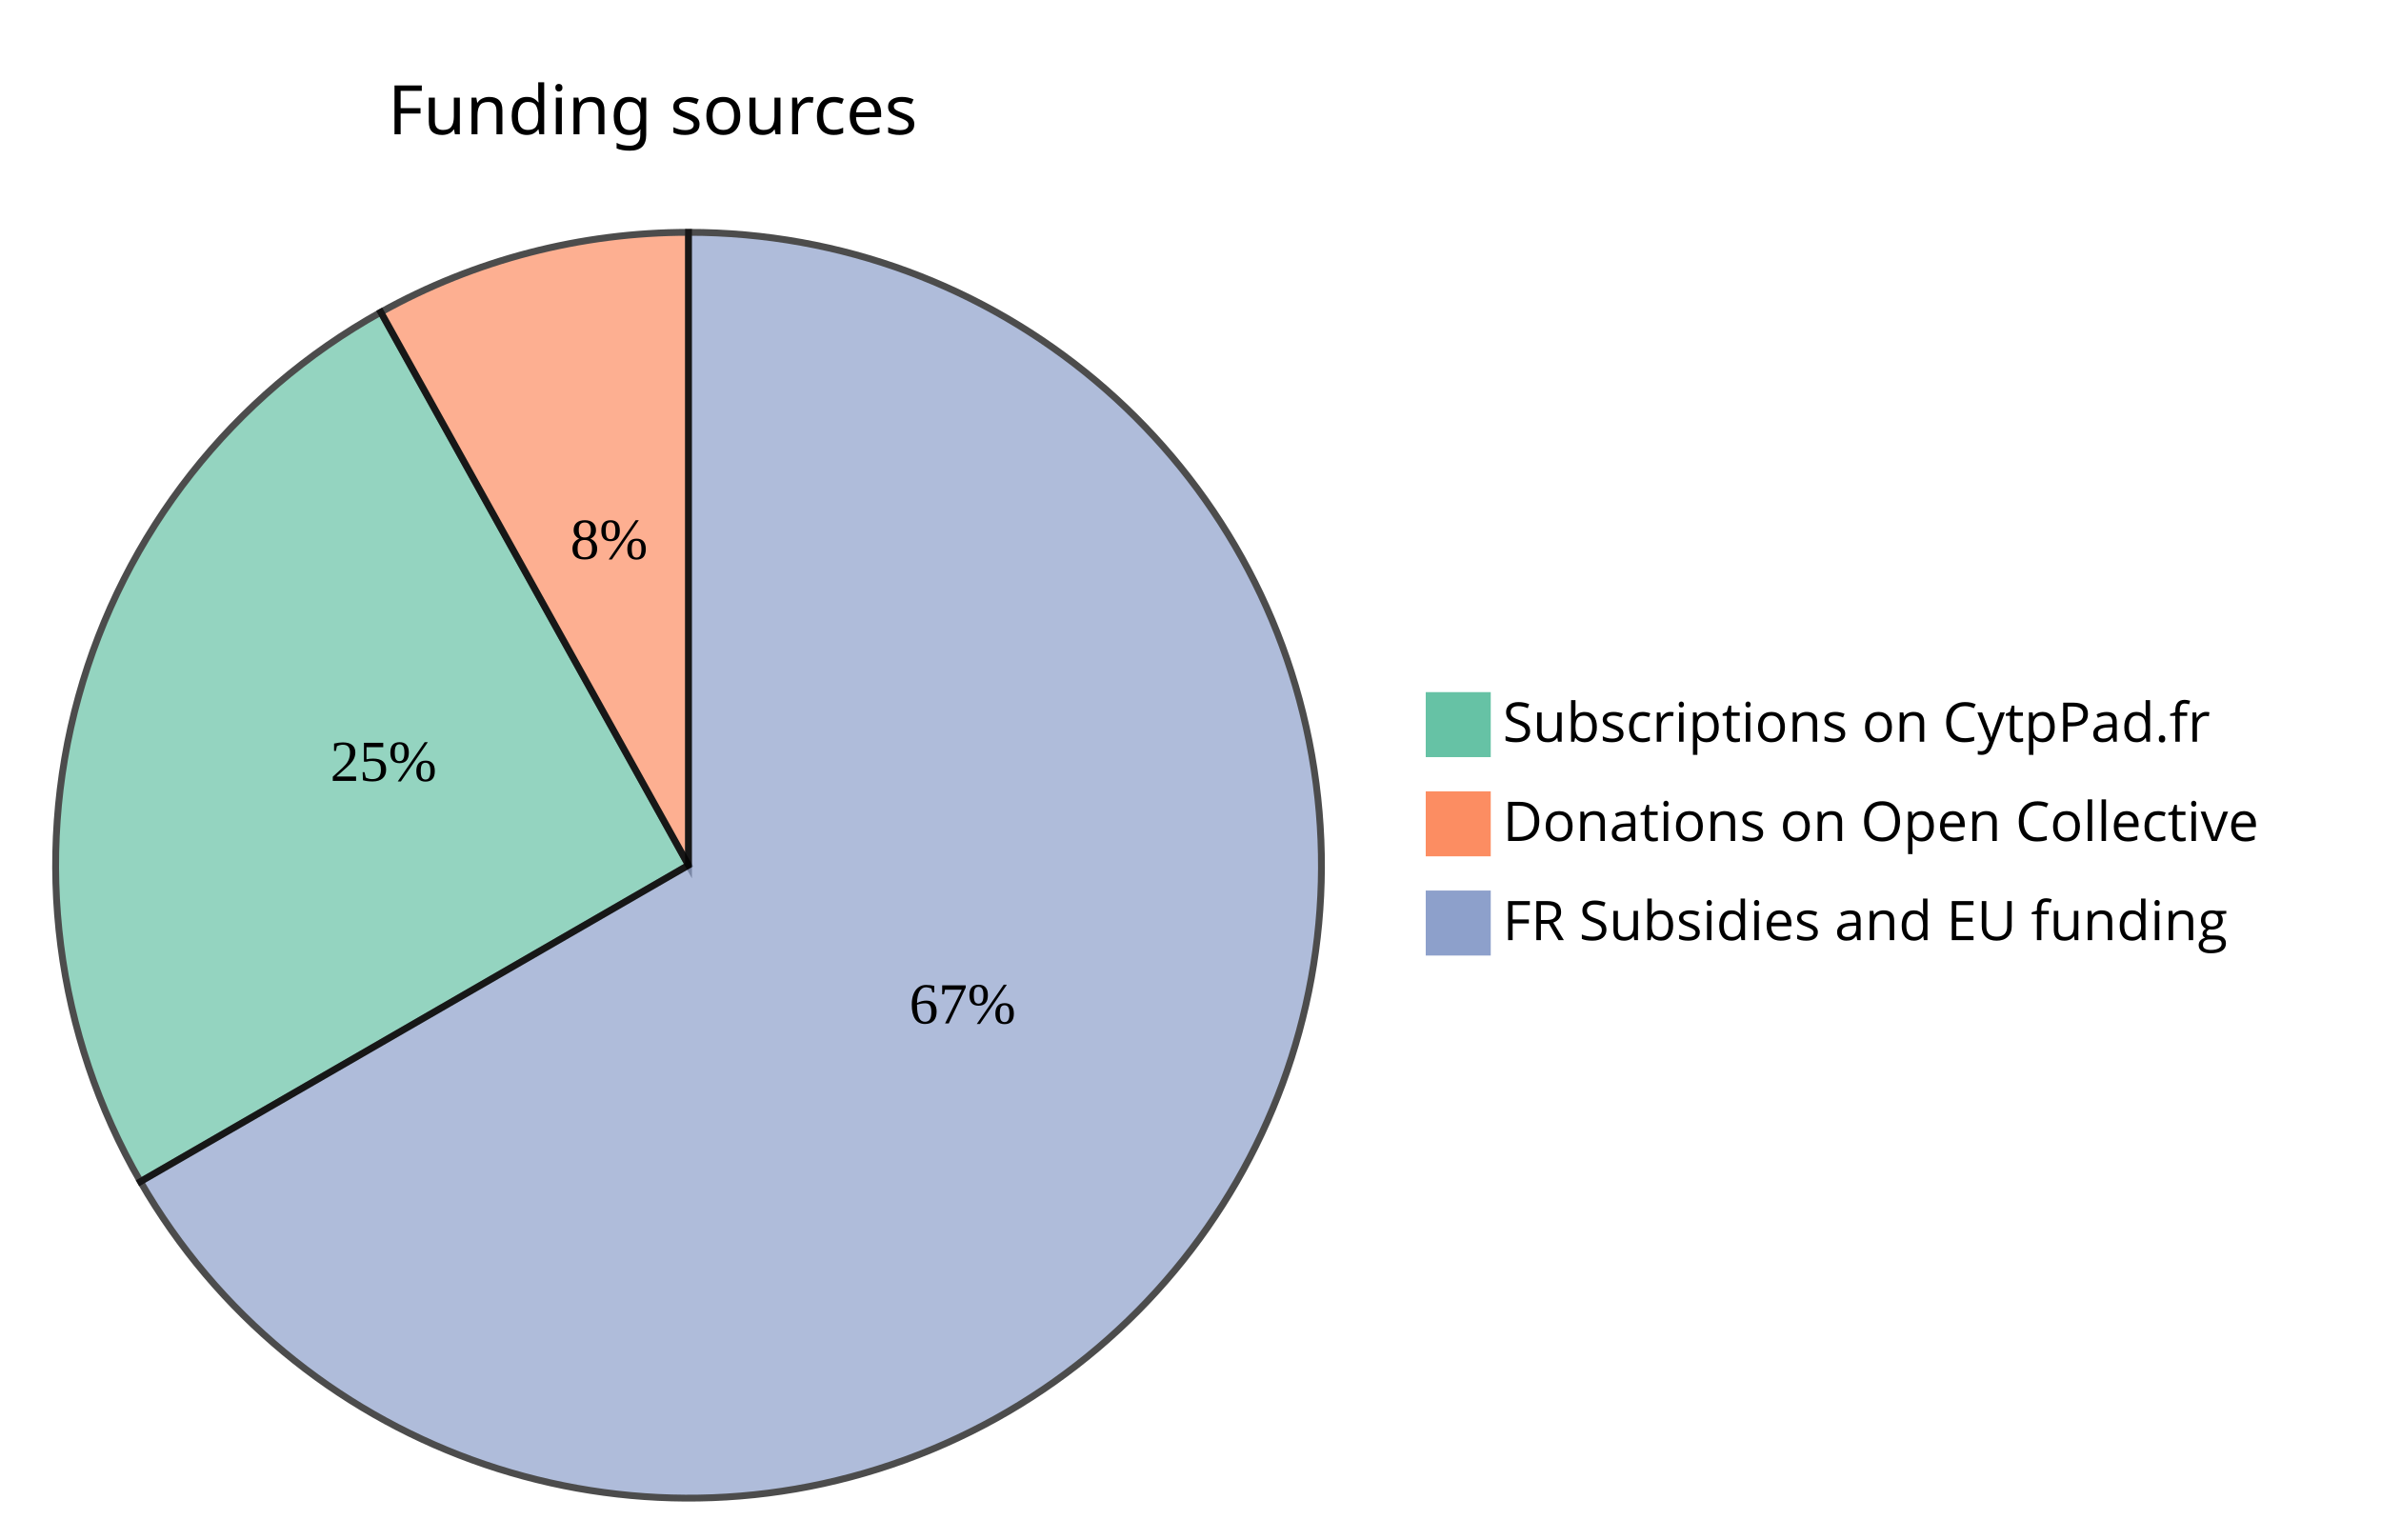
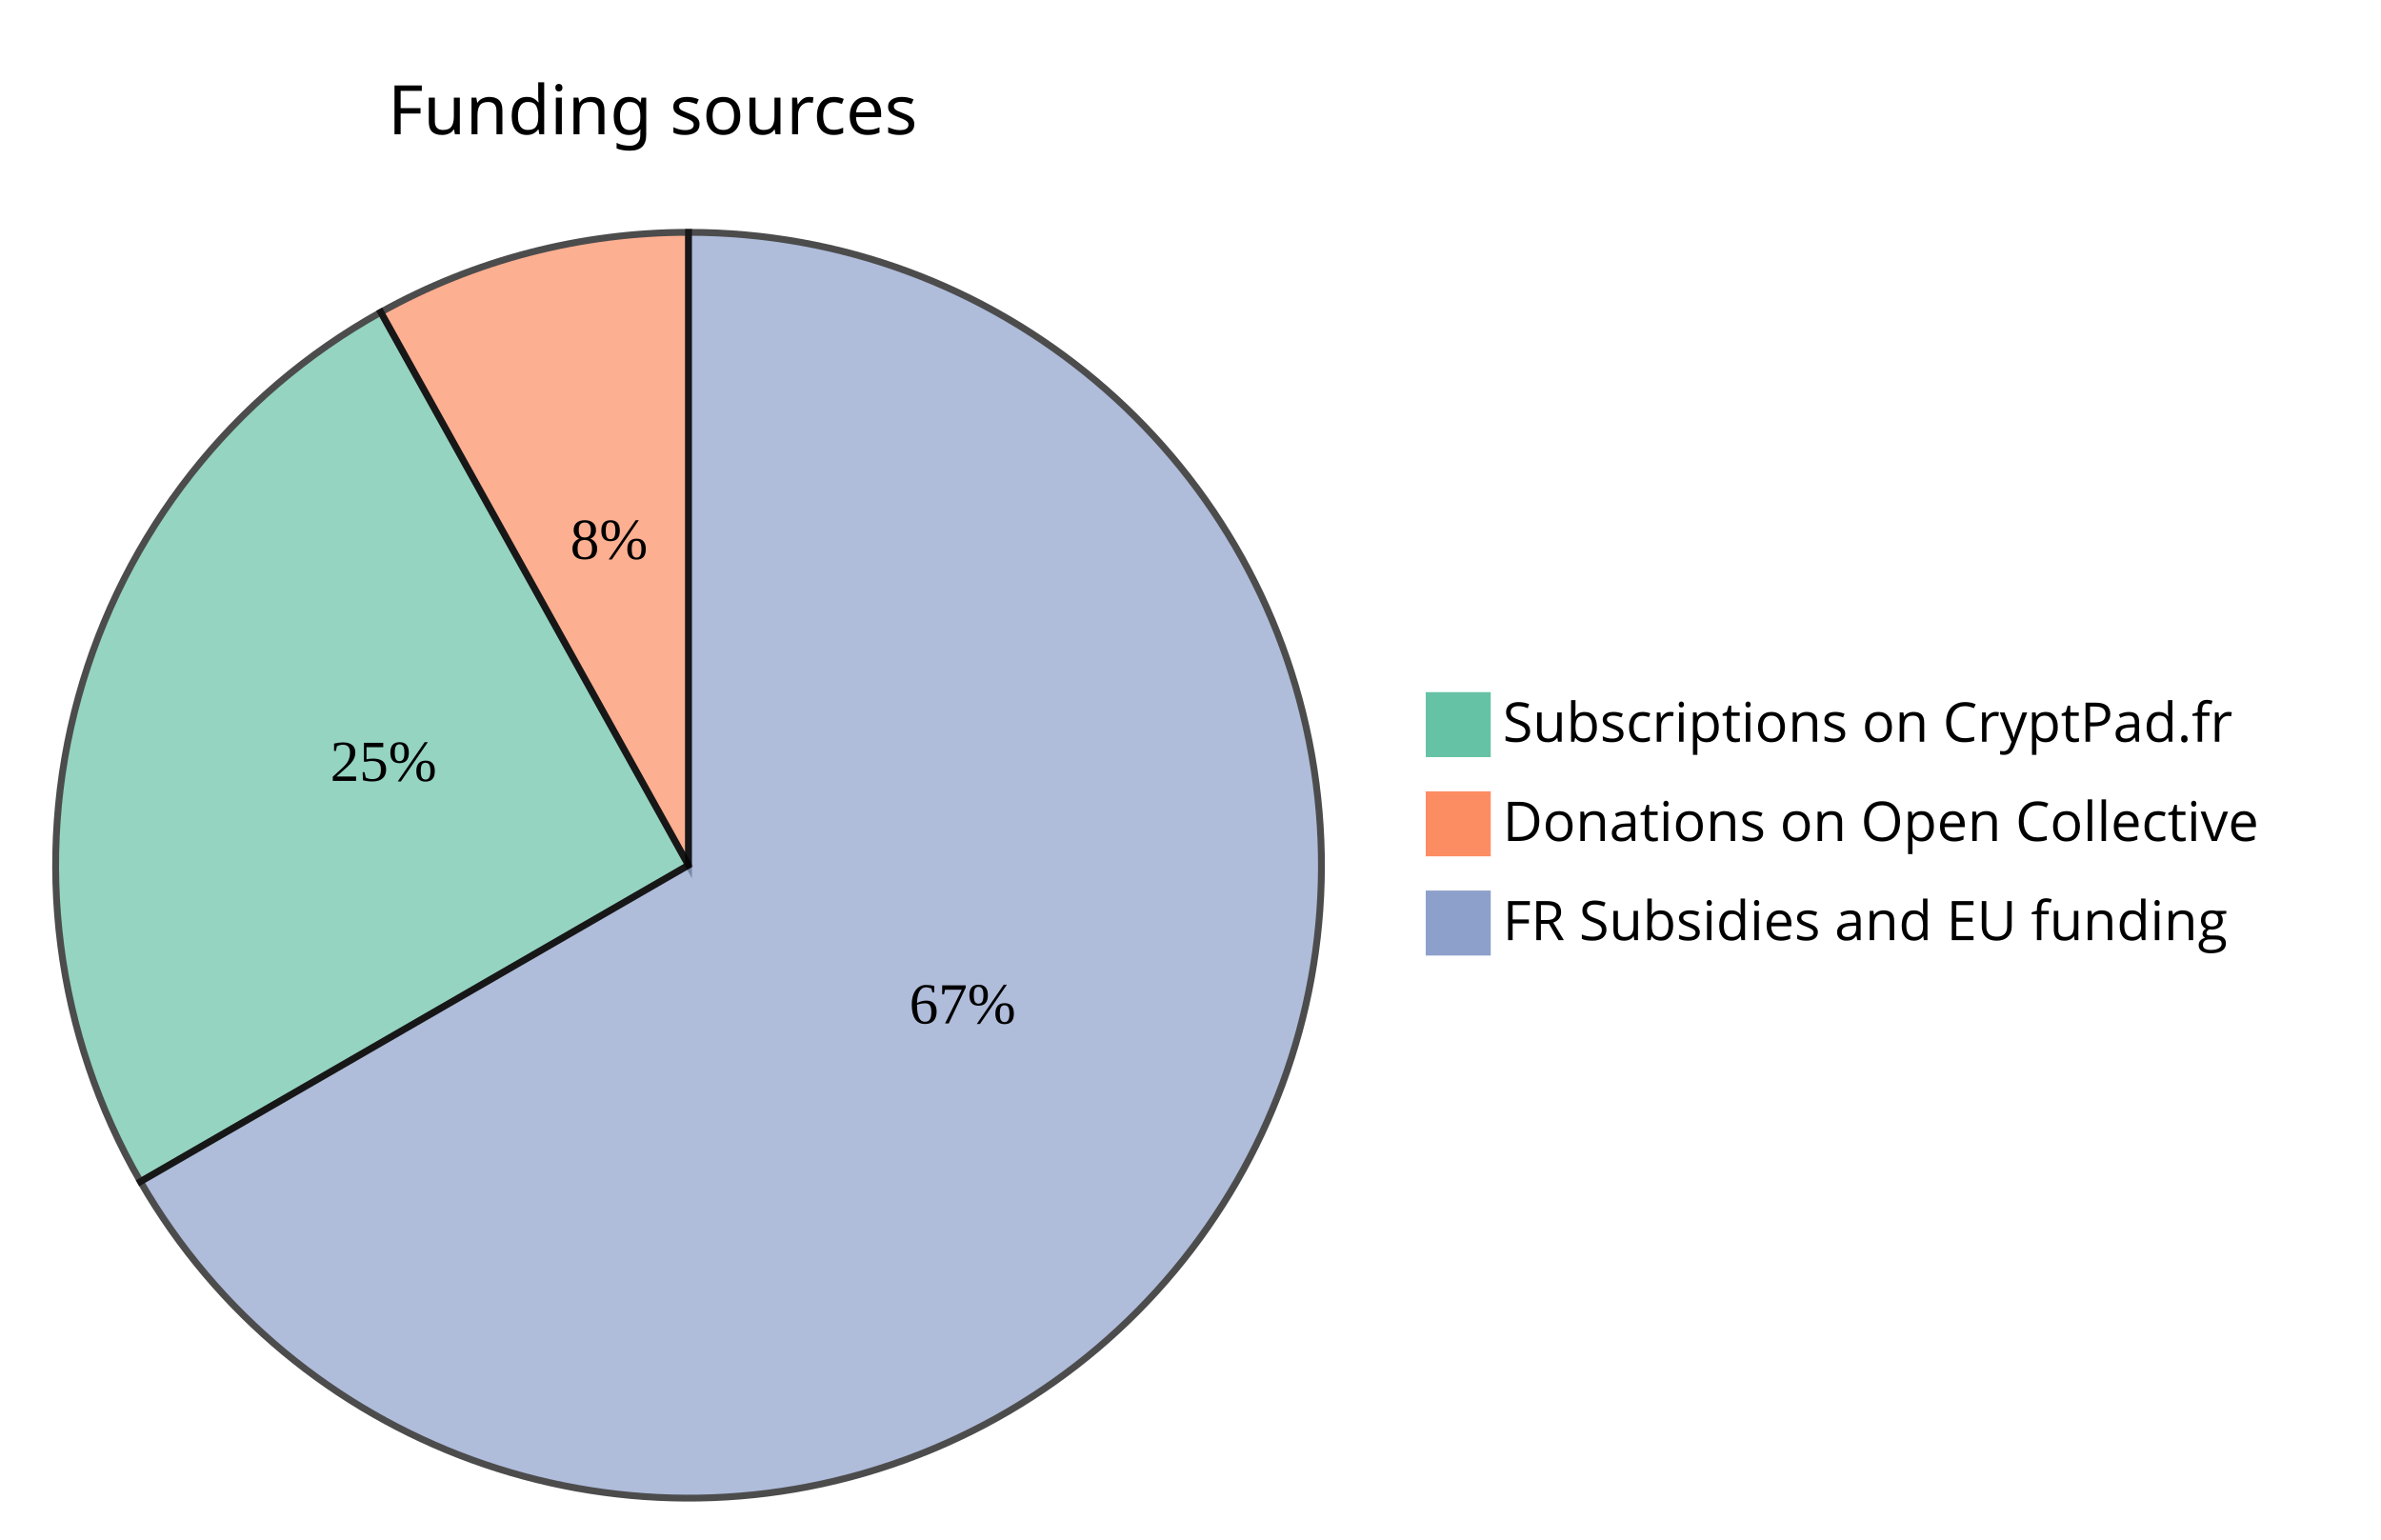
<svg xmlns="http://www.w3.org/2000/svg" width="696" height="450" version="1.1" viewBox="0 0 696 450">
  <style>#mermaid-1652698806622 {
            font-family: "IBM Plex Mono", verdana, arial, sans-serif;
            font-size: 16px;
            fill: #333;
        }

        #mermaid-1652698806622 .error-icon {
            fill: hsl(220.588, 100%, 98.333%);
        }

        #mermaid-1652698806622 .error-text {
            fill: rgb(4.25, 4.25, 4.25);
            stroke: rgb(4.25, 4.25, 4.25);
        }

        #mermaid-1652698806622 .edge-thickness-normal {
            stroke-width: 2px;
        }

        #mermaid-1652698806622 .edge-thickness-thick {
            stroke-width: 3.5px;
        }

        #mermaid-1652698806622 .edge-pattern-solid {
            stroke-dasharray: 0;
        }

        #mermaid-1652698806622 .edge-pattern-dashed {
            stroke-dasharray: 3;
        }

        #mermaid-1652698806622 .edge-pattern-dotted {
            stroke-dasharray: 2;
        }

        #mermaid-1652698806622 .marker {
            fill: #0b0b0b;
            stroke: #0b0b0b;
        }

        #mermaid-1652698806622 .marker.cross {
            stroke: #0b0b0b;
        }

        #mermaid-1652698806622 svg {
            font-family: "IBM Plex Mono", verdana, arial, sans-serif;
            font-size: 16px;
        }

        #mermaid-1652698806622 .pieTitleText {
            text-anchor: middle;
            font-size: 25px;
            fill: #333;
            font-family: "IBM Plex Mono", verdana, arial, sans-serif;
        }

        #mermaid-1652698806622 .slice {
            font-family: "trebuchet ms", verdana, arial, sans-serif;
            fill: #333;
        }

        #mermaid-1652698806622 .legend text {
            fill: #333;
            font-family: "trebuchet ms", verdana, arial, sans-serif;
            font-size: 17px;
        }

        #mermaid-1652698806622:root {
            --mermaid-font-family: "trebuchet ms", verdana, arial, sans-serif;
        }

        #mermaid-1652698806622 pie {
            fill: apa;
        }</style>
  <g transform="translate(201.2639,252.9144)">
    <g stroke="#000">
      <path d="m -160.215,92.5 a 185,185 0 0 1 70.268,-254.162 L 0,0 Z" fill="#66c2a5" style="opacity:.7;stroke-width:2px" />
      <path d="M -89.946,-161.662 A 185,185 0 0 1 0,-185 V 0 Z" fill="#fc8d62" style="opacity:.7;stroke-width:2px" />
      <path d="M 0,-185 A 185,185 0 1 1 -160.215,92.5 L 0,0 Z" fill="#8da0cb" style="opacity:.7;stroke-width:2px" />
    </g>
    <text class="slice" transform="translate(-89.1554,-24.64883)" style="font-size:17px;text-anchor:middle">25%</text>
    <text class="slice" transform="translate(-23.23119,-89.53526)" style="font-size:17px;text-anchor:middle">8%</text>
    <text class="slice" transform="translate(80.10735,46.25)" style="font-size:17px;text-anchor:middle">67%</text>
    <text class="pieTitleText" x="-87.883" y="-213.658" style="font-family:'IBM Plex Mono';font-size:20px;font-variant-caps:normal;font-variant-east-asian:normal;font-variant-ligatures:normal;font-variant-numeric:normal">Funding sources</text>
    <g class="legend" transform="translate(216,-50.09115)">
      <rect width="18" height="18" style="fill:#66c2a5;stroke:#66c2a5" />
-       <text x="22" y="14" style="font-family:'Open Sans';font-size:16px;font-variant-caps:normal;font-variant-east-asian:normal;font-variant-ligatures:normal;font-variant-numeric:normal">Subscriptions on CytpPad.fr</text>
+       <text x="22" y="14" style="font-family:'Open Sans';font-size:16px;font-variant-caps:normal;font-variant-east-asian:normal;font-variant-ligatures:normal;font-variant-numeric:normal">Subscriptions on CryptPad.fr</text>
    </g>
    <g class="legend" transform="translate(216,-21.09115)">
      <rect width="18" height="18" style="fill:#fc8d62;stroke:#fc8d62" />
      <text x="22" y="14" style="font-family:'Open Sans';font-size:16px;font-variant-caps:normal;font-variant-east-asian:normal;font-variant-ligatures:normal;font-variant-numeric:normal">Donations on Open Collective</text>
    </g>
    <g class="legend" transform="translate(216,7.908848)">
      <rect width="18" height="18" style="fill:#8da0cb;stroke:#8da0cb" />
      <text x="22" y="14" style="font-family:'Open Sans';font-size:16px;font-variant-caps:normal;font-variant-east-asian:normal;font-variant-ligatures:normal;font-variant-numeric:normal">FR Subsidies and EU funding</text>
    </g>
  </g>
</svg>
